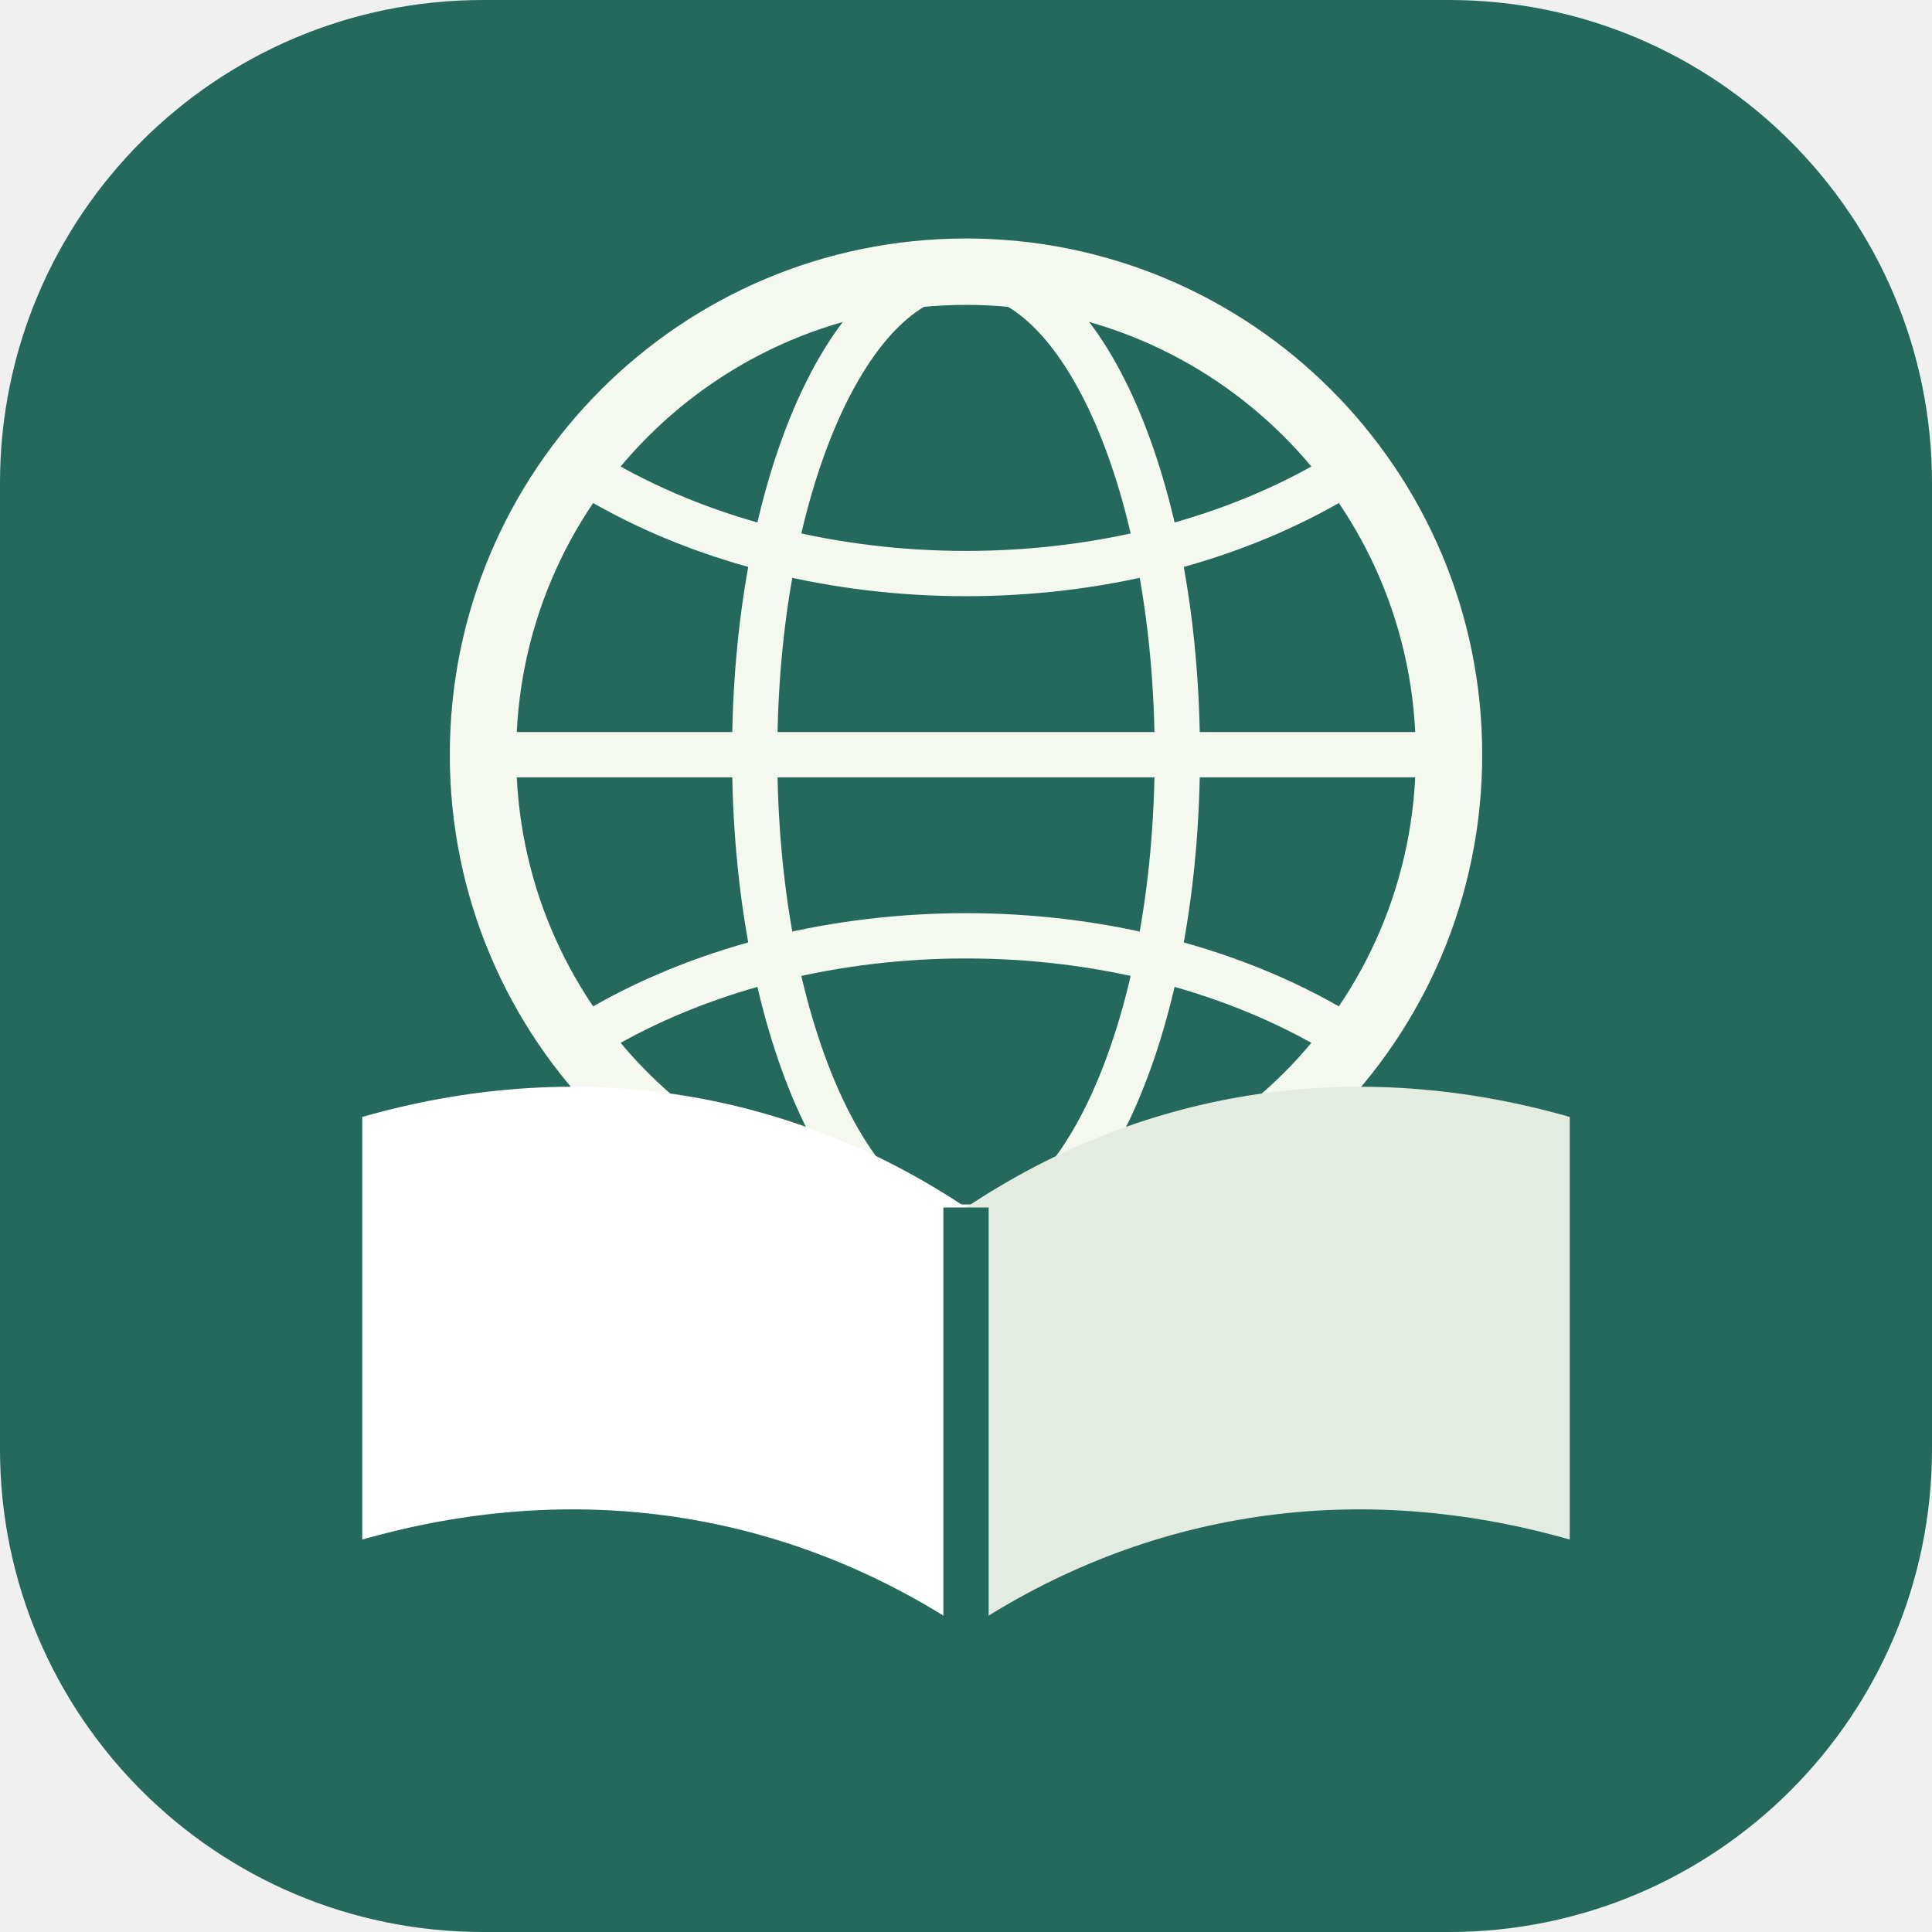
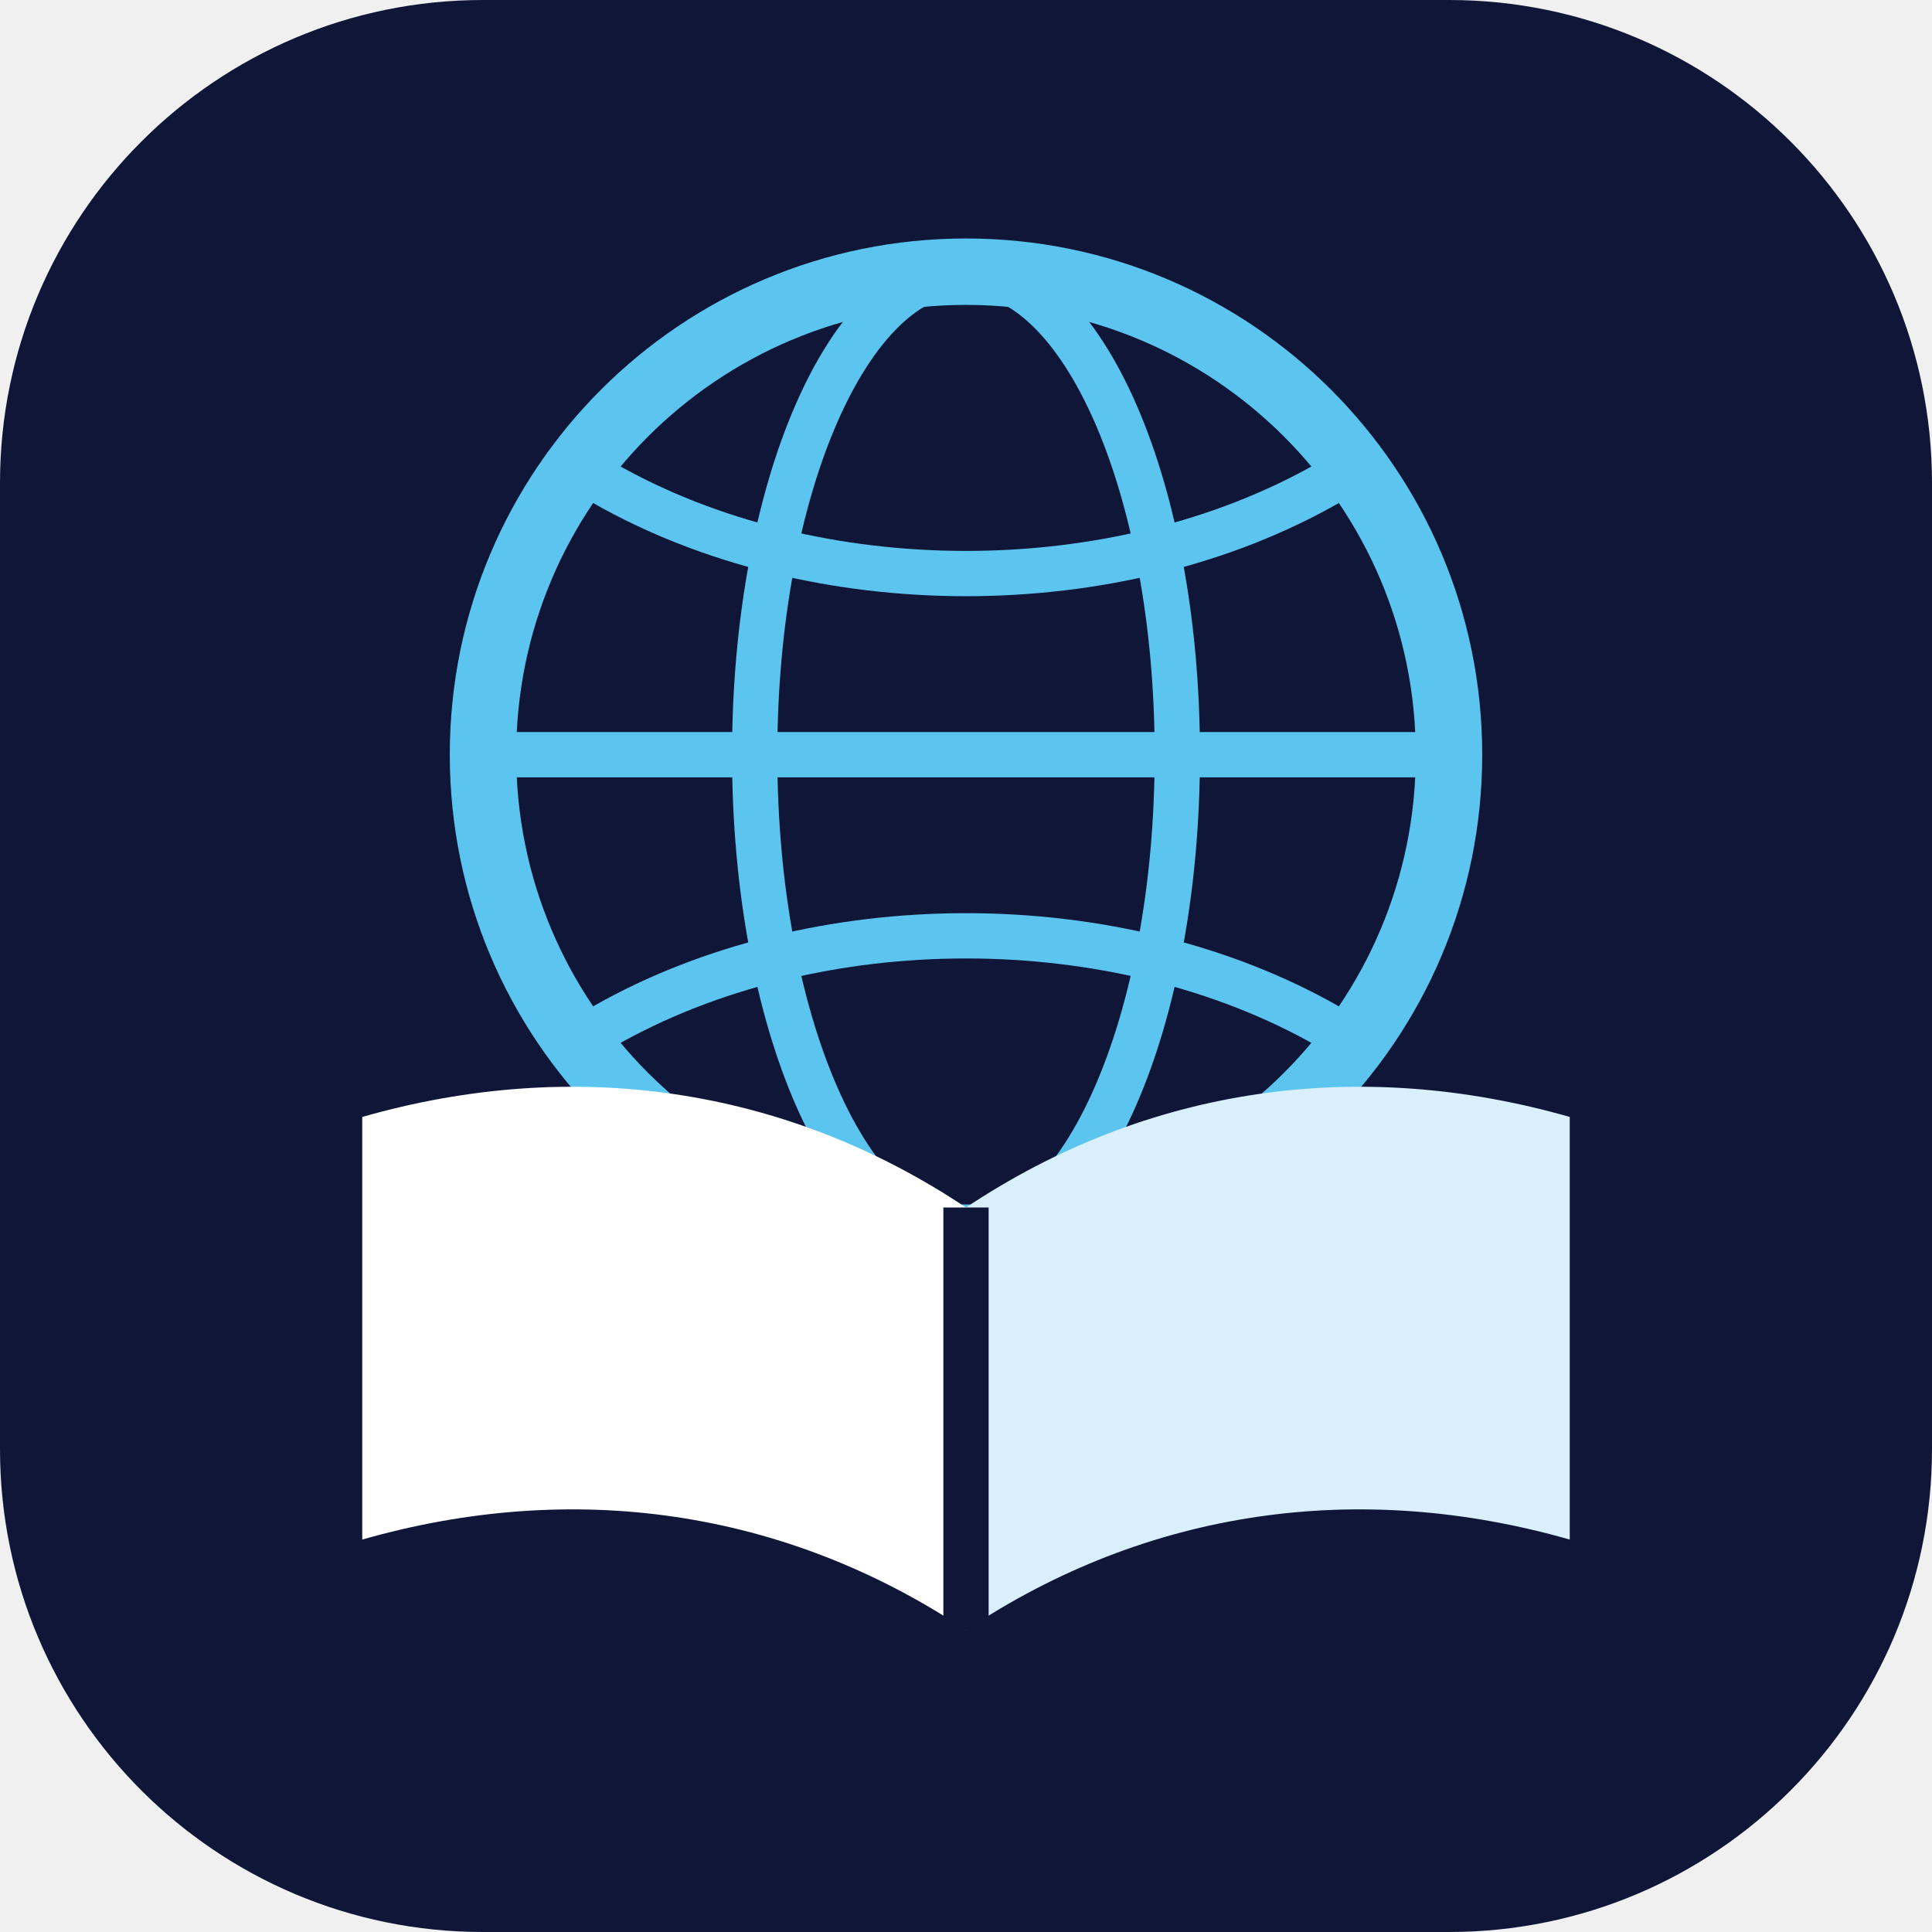
<svg xmlns="http://www.w3.org/2000/svg" viewBox="0 0 64 64" fill="none">
-   <rect width="64" height="64" rx="16" fill="#24695c" />
-   <circle cx="32" cy="25" r="16" stroke="#f5f8ef" stroke-width="2.2" />
-   <ellipse cx="32" cy="25" rx="7" ry="16" stroke="#f5f8ef" stroke-width="1.5" />
-   <path d="M17 25h30M20 16c7 4 17 4 24 0M20 34c7-4 17-4 24 0" stroke="#f5f8ef" stroke-width="1.5" stroke-linecap="round" />
+   <rect width="64" height="64" rx="16" fill="#101638" />
+   <circle cx="32" cy="25" r="16" stroke="#5cc5ef" stroke-width="2.2" />
+   <ellipse cx="32" cy="25" rx="7" ry="16" stroke="#5cc5ef" stroke-width="1.5" />
+   <path d="M17 25h30M20 16c7 4 17 4 24 0M20 34c7-4 17-4 24 0" stroke="#5cc5ef" stroke-width="1.5" stroke-linecap="round" />
  <path d="M12 37c7-2 14-1 20 3v14c-6-4-13-5-20-3V37Z" fill="#fff" />
-   <path d="M52 37c-7-2-14-1-20 3v14c6-4 13-5 20-3V37Z" fill="#e4ece1" />
-   <path d="M32 40v14" stroke="#24695c" stroke-width="1.5" />
+   <path d="M52 37c-7-2-14-1-20 3v14c6-4 13-5 20-3V37Z" fill="#d9effb" />
+   <path d="M32 40v14" stroke="#101638" stroke-width="1.5" />
</svg>
